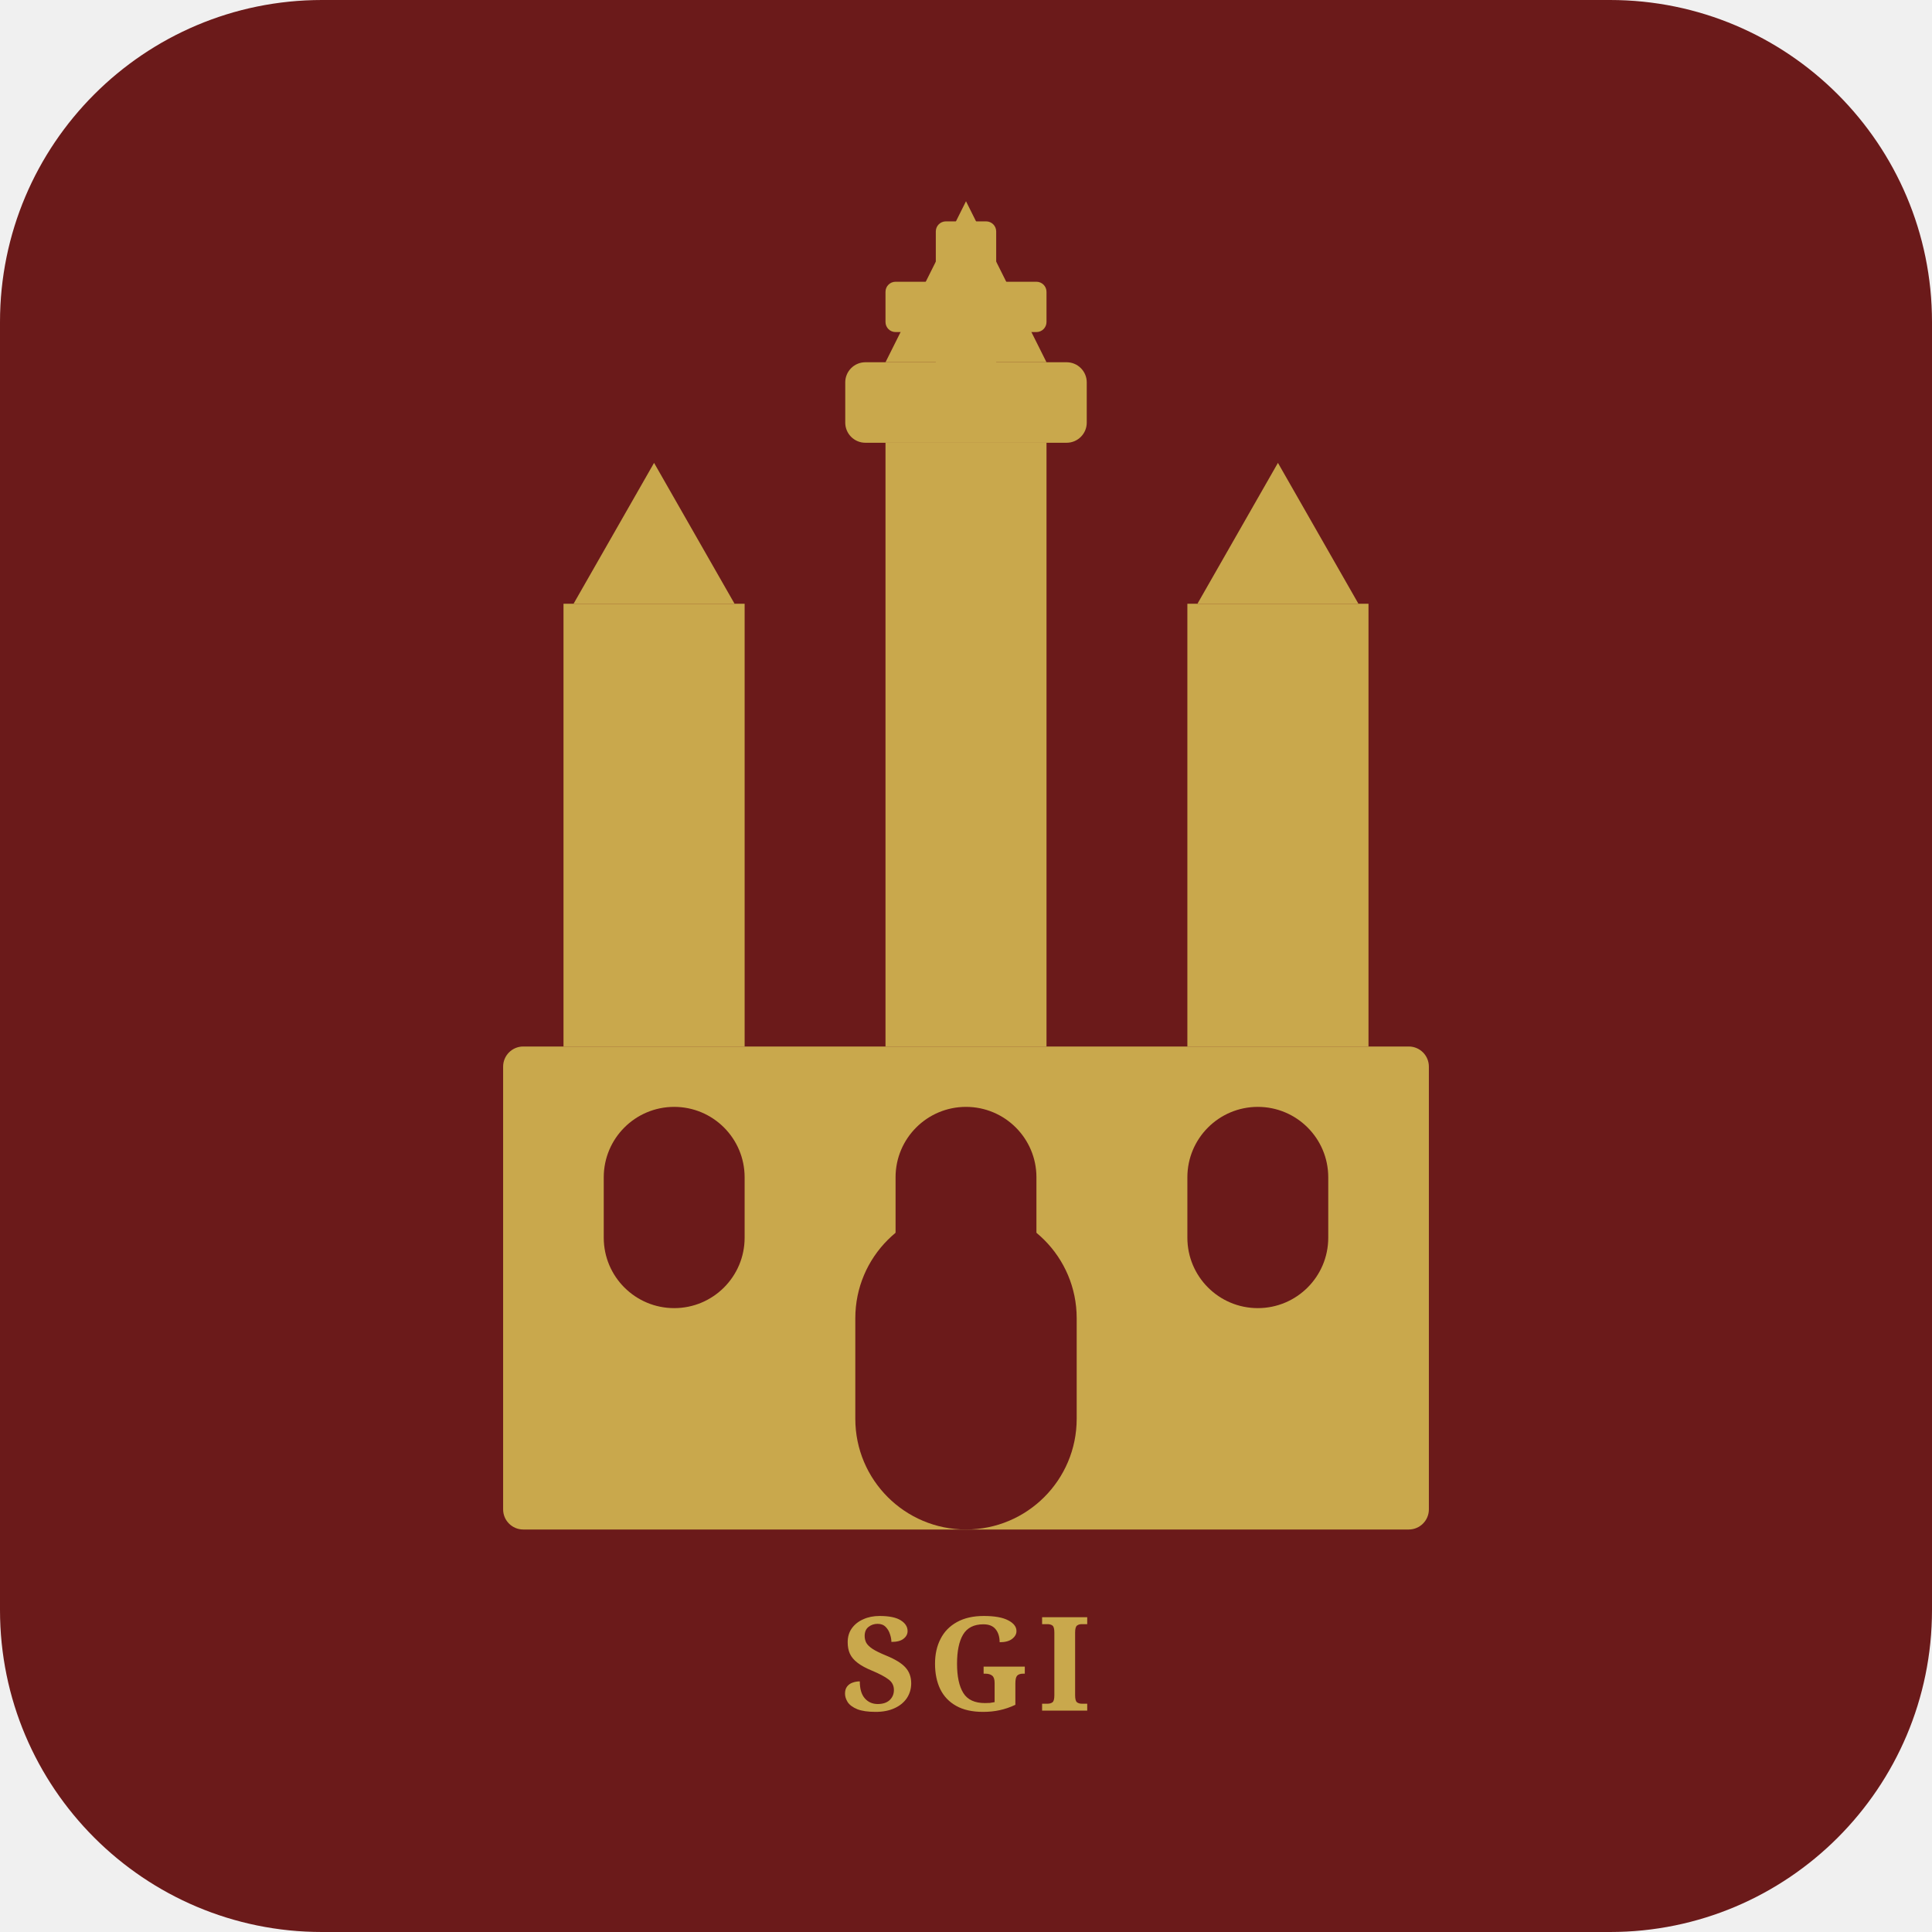
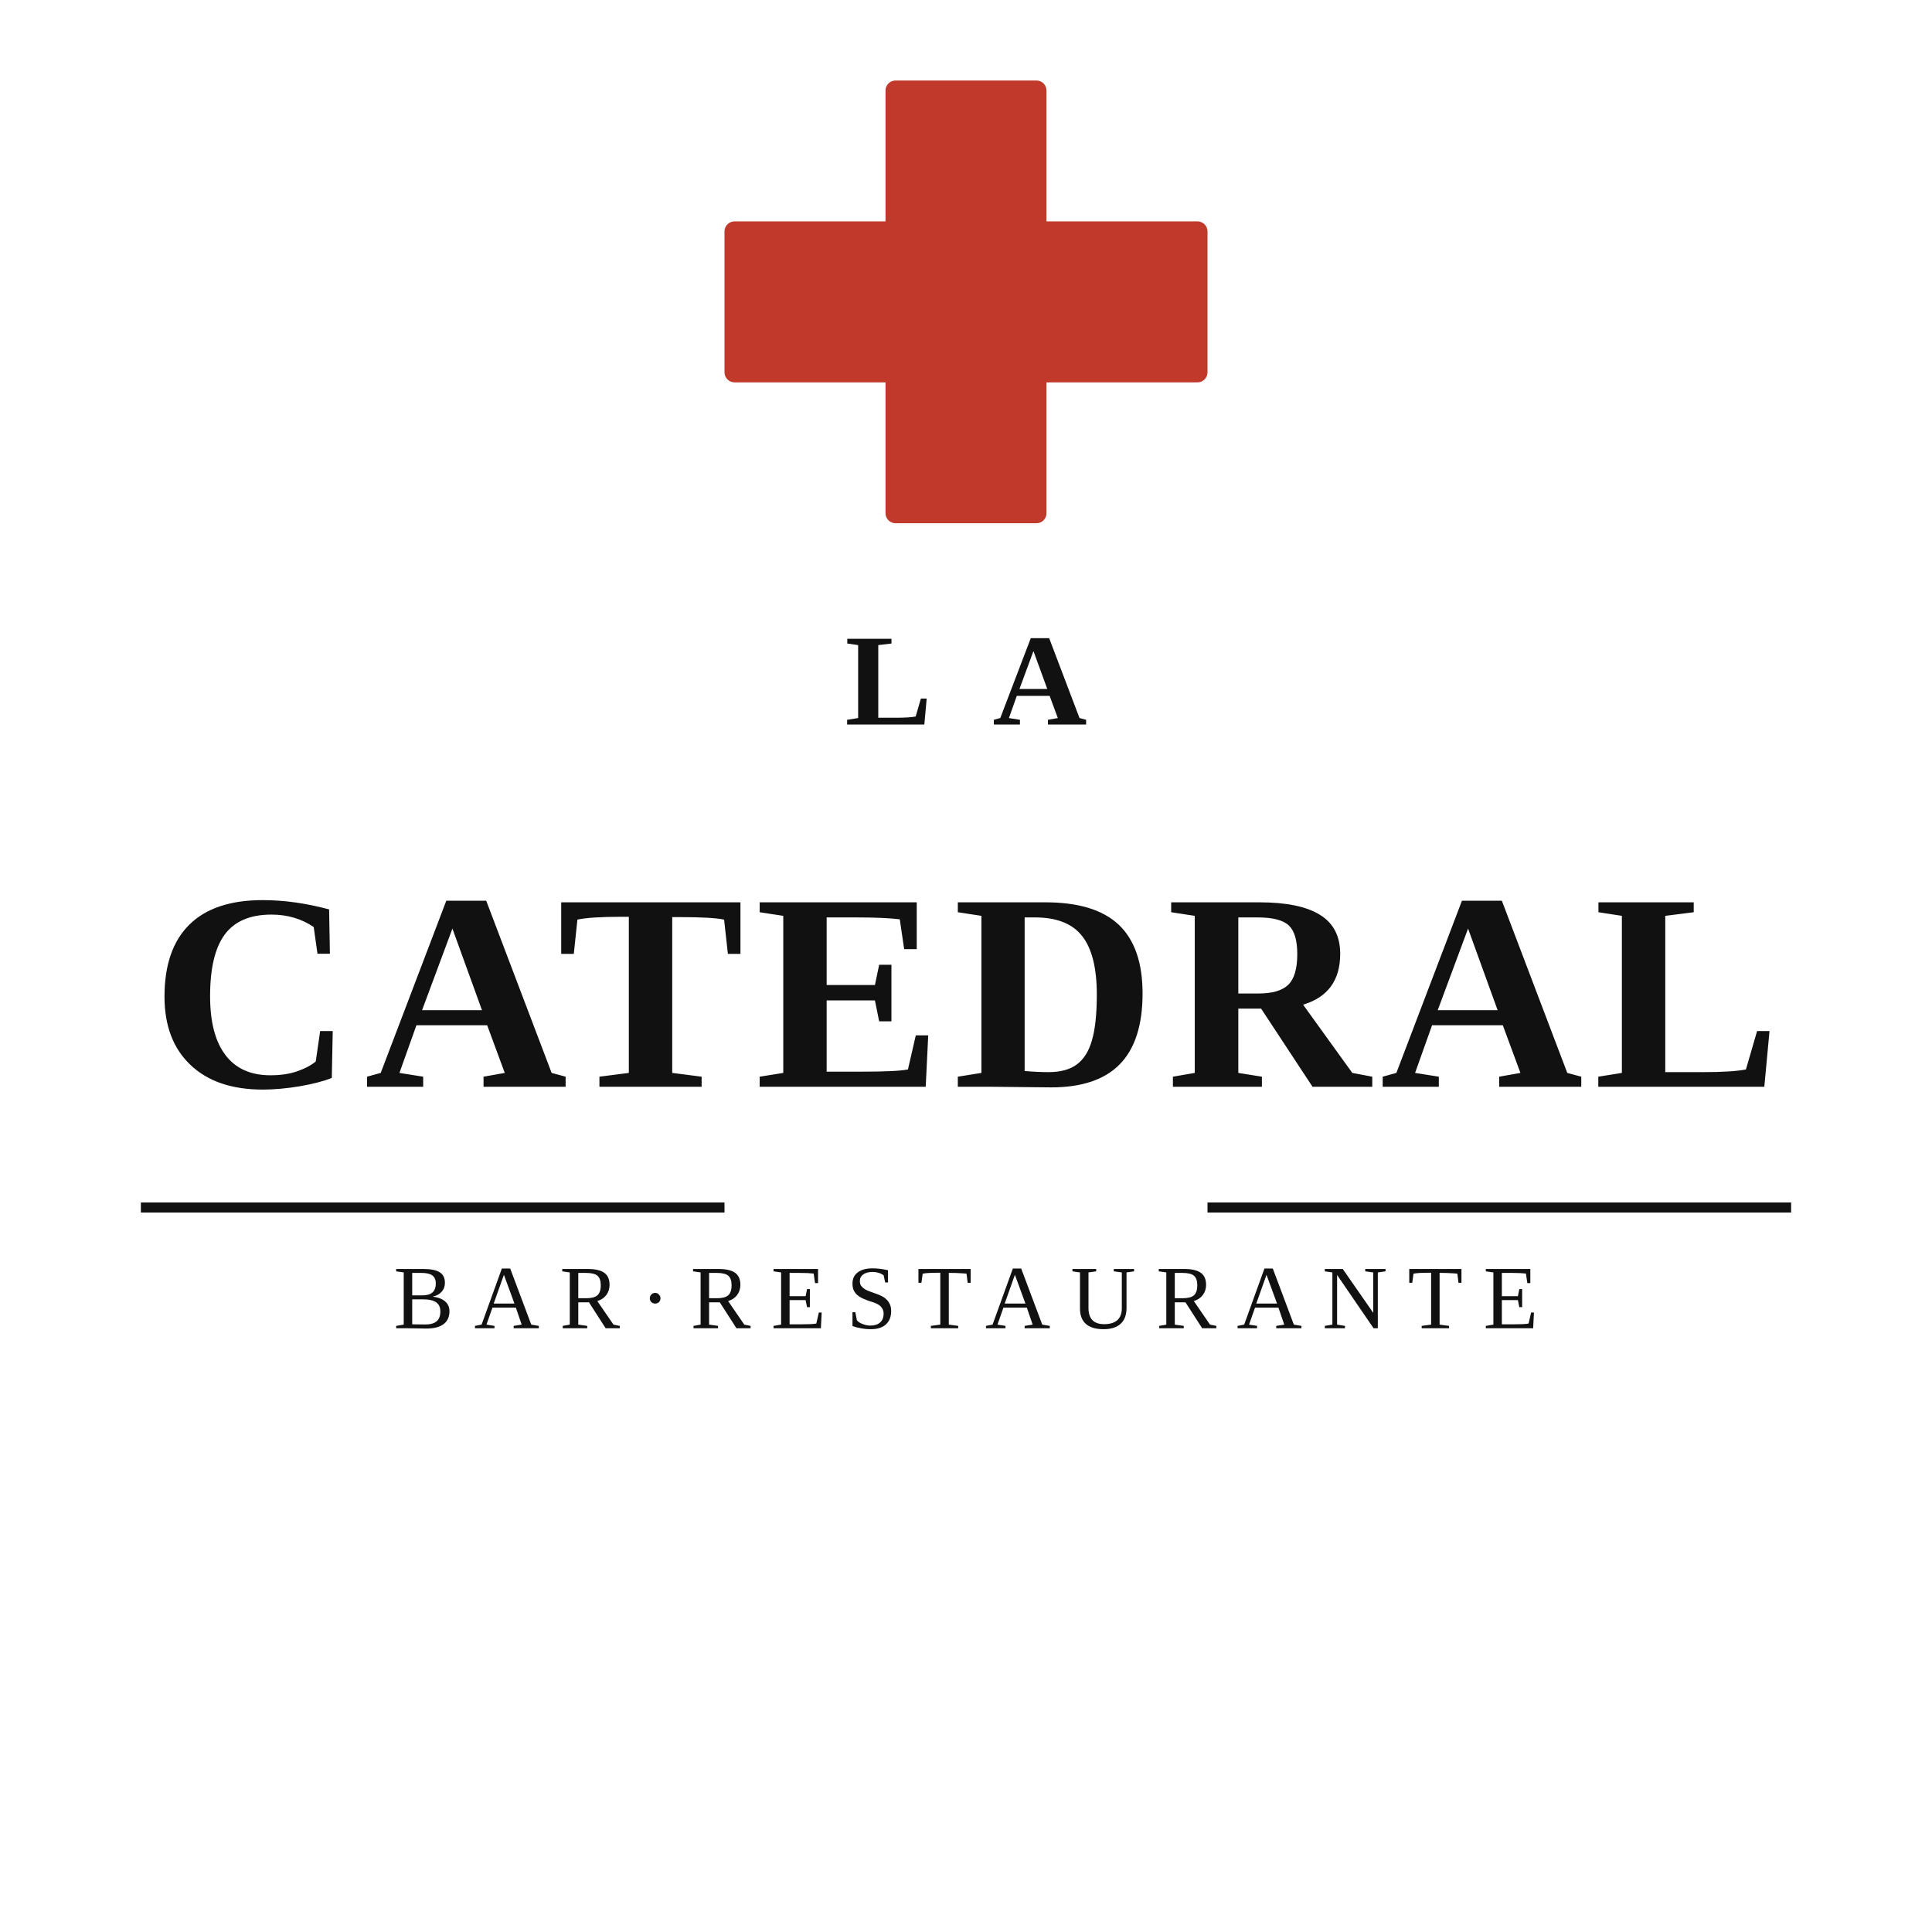
<svg xmlns="http://www.w3.org/2000/svg" viewBox="0 0 192 192" width="192" height="192">
-   <rect width="192" height="192" rx="32" fill="#6B1A1A" />
-   <g fill="#C9A84C">
-     <rect x="84" y="36" width="24" height="8" rx="2" />
-     <polygon points="96,20 88,36 104,36" />
-     <rect x="88" y="44" width="16" height="60" />
-     <rect x="93" y="22" width="6" height="16" rx="1" />
-     <rect x="88" y="28" width="16" height="5" rx="1" />
-     <rect x="56" y="60" width="18" height="44" />
-     <polygon points="65,46 57,60 73,60" />
-     <rect x="118" y="60" width="18" height="44" />
-     <polygon points="127,46 119,60 135,60" />
-     <rect x="50" y="104" width="92" height="48" rx="2" />
-     <rect x="60" y="110" width="14" height="20" rx="7" fill="#6B1A1A" />
-     <rect x="89" y="110" width="14" height="20" rx="7" fill="#6B1A1A" />
-     <rect x="118" y="110" width="14" height="20" rx="7" fill="#6B1A1A" />
-     <rect x="85" y="120" width="22" height="32" rx="11" fill="#6B1A1A" />
+   <rect width="192" height="192" fill="#FFFFFF" />
+   <g fill="#C0392B">
+     <rect x="88" y="8" width="16" height="44" rx="1" />
+     <rect x="72" y="22" width="48" height="16" rx="1" />
  </g>
-   <text x="96" y="170" font-family="serif" font-size="13" font-weight="bold" fill="#C9A84C" text-anchor="middle" letter-spacing="1">SGI</text>
+   <text x="96" y="72" font-family="Georgia, 'Times New Roman', serif" font-size="13" font-weight="bold" fill="#111111" text-anchor="middle" letter-spacing="6">LA</text>
+   <text x="96" y="108" font-family="Georgia, 'Times New Roman', serif" font-size="28" font-weight="bold" fill="#111111" text-anchor="middle" letter-spacing="1">CATEDRAL</text>
+   <line x1="14" y1="120" x2="72" y2="120" stroke="#111111" stroke-width="1" />
+   <line x1="120" y1="120" x2="178" y2="120" stroke="#111111" stroke-width="1" />
+   <text x="96" y="132" font-family="Georgia, 'Times New Roman', serif" font-size="9" fill="#111111" text-anchor="middle" letter-spacing="2">BAR·RESTAURANTE</text>
</svg>
